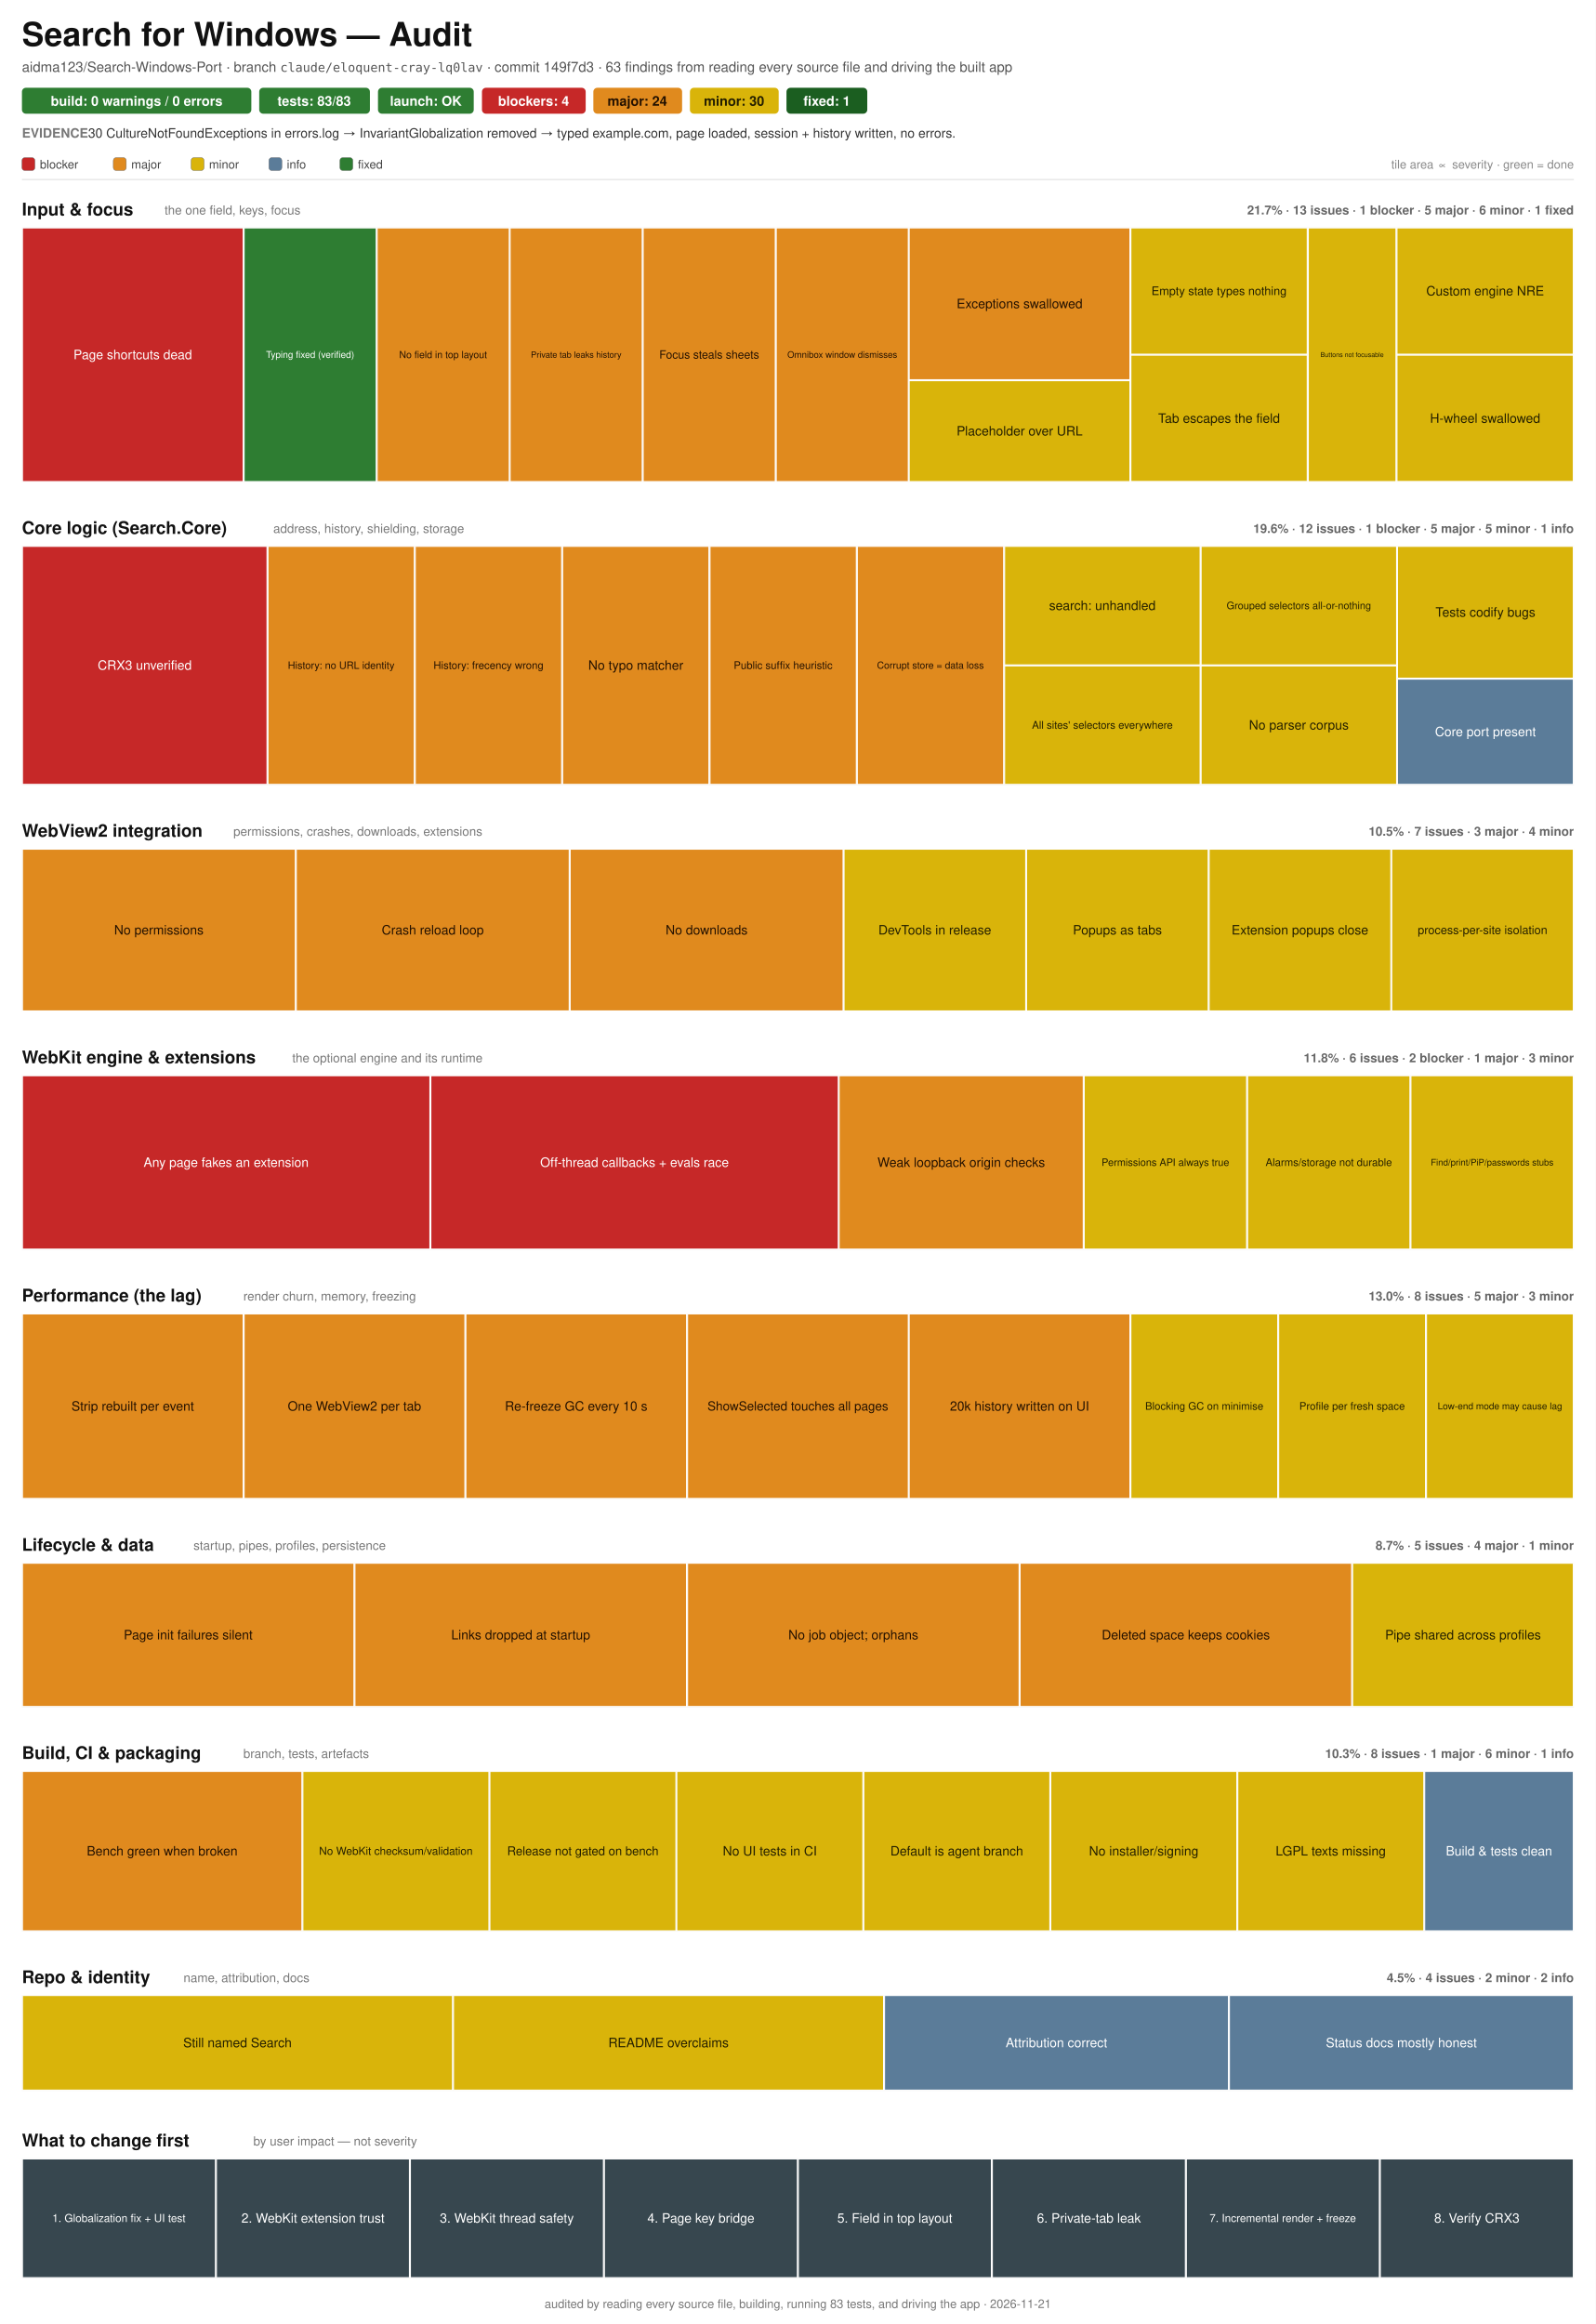
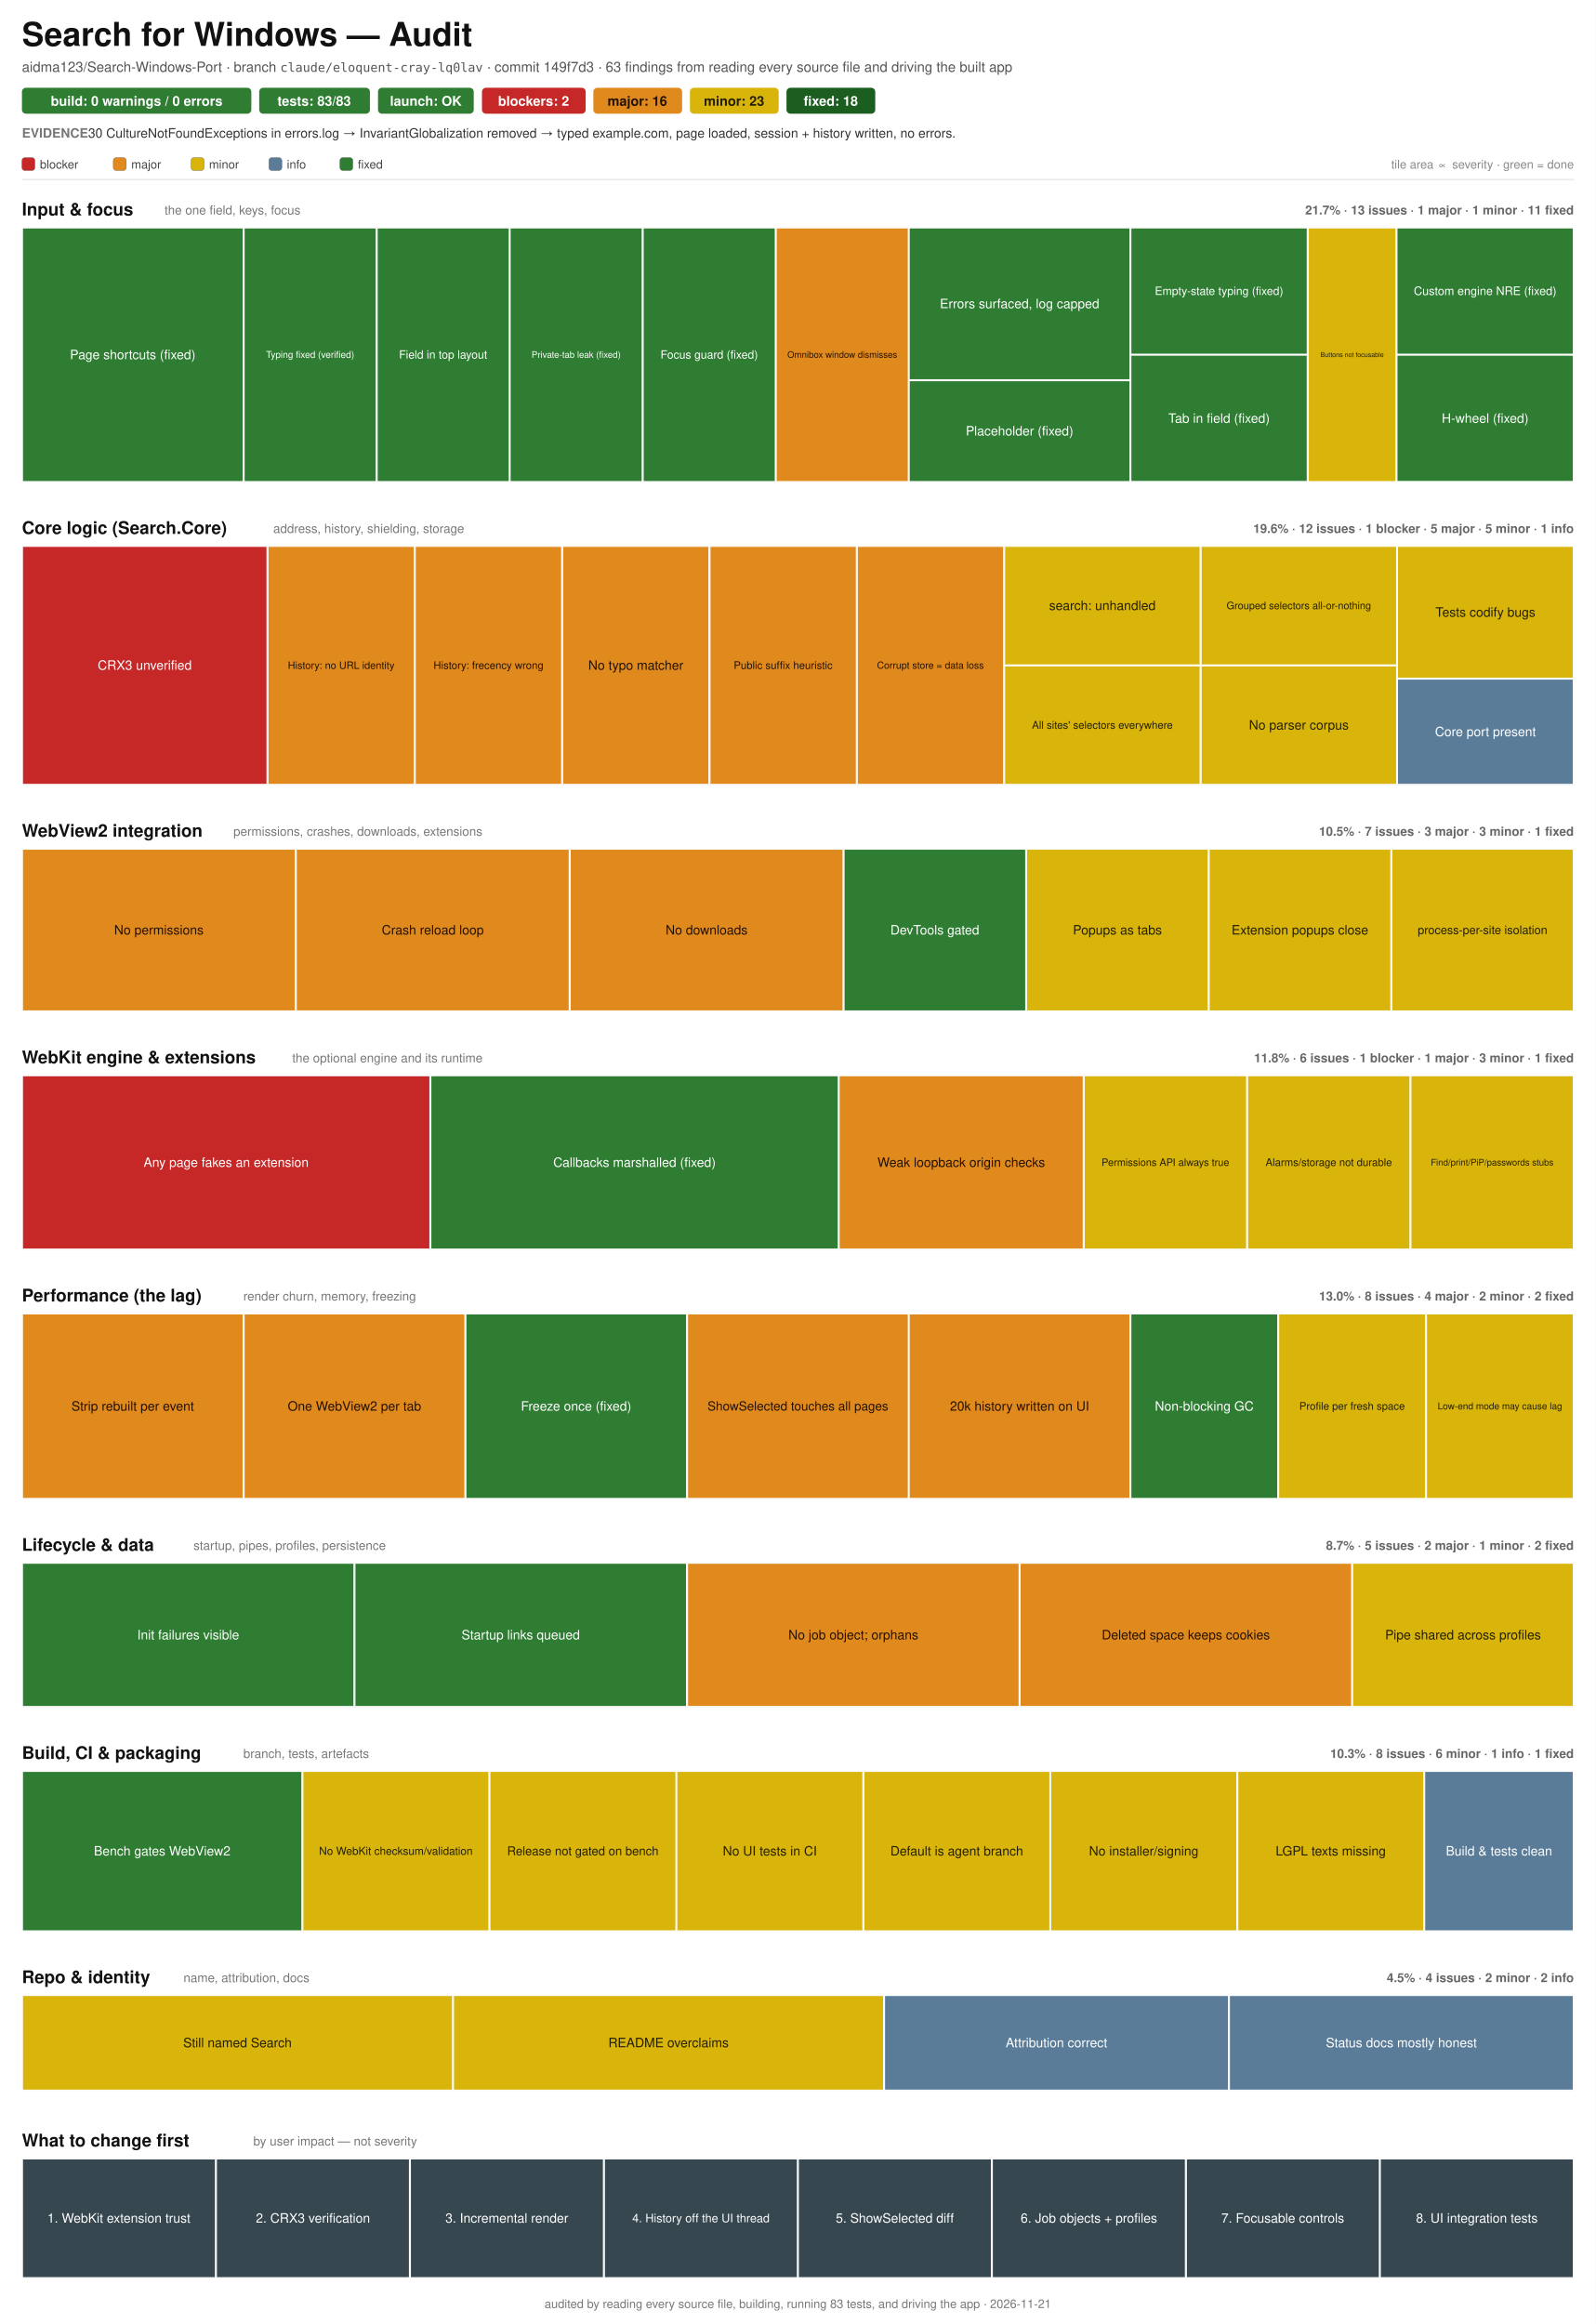
<svg xmlns="http://www.w3.org/2000/svg" width="1600" height="2330" viewBox="0 0 1600 2330" font-family="Segoe UI, Helvetica, Arial, sans-serif">
  <rect width="1600" height="2330" fill="#ffffff" />
  <text x="22" y="46" font-size="33" font-weight="bold" fill="#111">Search for Windows — Audit</text>
  <text x="22" y="72" font-size="14" fill="#555">aidma123/Search-Windows-Port · branch <tspan font-family="Consolas, 'Cascadia Mono', monospace" font-size="12.5">claude/eloquent-cray-lq0lav</tspan> · commit 149f7d3 · 63 findings from reading every source file and driving the built app</text>
  <rect x="22" y="88" width="230" height="26" rx="4" fill="#2e7d32" />
  <text x="137" y="106" font-size="13.5" font-weight="bold" fill="#fff" text-anchor="middle">build: 0 warnings / 0 errors</text>
  <rect x="259.9" y="88" width="111" height="26" rx="4" fill="#2e7d32" />
  <text x="315" y="106" font-size="13.5" font-weight="bold" fill="#fff" text-anchor="middle">tests: 83/83</text>
  <rect x="379.0" y="88" width="96" height="26" rx="4" fill="#2e7d32" />
  <text x="427" y="106" font-size="13.5" font-weight="bold" fill="#fff" text-anchor="middle">launch: OK</text>
  <rect x="483.25" y="88" width="104" height="26" rx="4" fill="#c62828" />
-   <text x="535" y="106" font-size="13.5" font-weight="bold" fill="#fff" text-anchor="middle">blockers: 4</text>
+   <text x="535" y="106" font-size="13.5" font-weight="bold" fill="#fff" text-anchor="middle">blockers: 2</text>
  <rect x="594.925" y="88" width="89" height="26" rx="4" fill="#e08a1e" />
-   <text x="639" y="106" font-size="13.5" font-weight="bold" fill="#241100" text-anchor="middle">major: 24</text>
+   <text x="639" y="106" font-size="13.5" font-weight="bold" fill="#241100" text-anchor="middle">major: 16</text>
  <rect x="691.75" y="88" width="89" height="26" rx="4" fill="#d9b40a" />
-   <text x="736" y="106" font-size="13.5" font-weight="bold" fill="#241f00" text-anchor="middle">minor: 30</text>
-   <rect x="788.575" y="88" width="81" height="26" rx="4" fill="#1b5e20" />
-   <text x="829" y="106" font-size="13.5" font-weight="bold" fill="#fff" text-anchor="middle">fixed: 1</text>
+   <text x="736" y="106" font-size="13.5" font-weight="bold" fill="#241f00" text-anchor="middle">minor: 23</text>
+   <rect x="788.575" y="88" width="89" height="26" rx="4" fill="#1b5e20" />
+   <text x="833" y="106" font-size="13.5" font-weight="bold" fill="#fff" text-anchor="middle">fixed: 18</text>
  <text x="22" y="138" font-size="13" fill="#333">
    <tspan font-weight="bold" fill="#777">EVIDENCE  </tspan>30 CultureNotFoundExceptions in errors.log → InvariantGlobalization removed → typed example.com, page loaded, session + history written, no errors.</text>
  <rect x="22" y="158" width="13" height="13" rx="3" fill="#c62828" stroke="#666" stroke-width="0.4" />
  <text x="40" y="169" font-size="12" fill="#444">blocker</text>
  <rect x="113.6" y="158" width="13" height="13" rx="3" fill="#e08a1e" stroke="#666" stroke-width="0.4" />
  <text x="131.6" y="169" font-size="12" fill="#444">major</text>
  <rect x="191.6" y="158" width="13" height="13" rx="3" fill="#d9b40a" stroke="#666" stroke-width="0.4" />
  <text x="209.6" y="169" font-size="12" fill="#444">minor</text>
  <rect x="269.6" y="158" width="13" height="13" rx="3" fill="#5b7c99" stroke="#666" stroke-width="0.4" />
  <text x="287.6" y="169" font-size="12" fill="#444">info</text>
  <rect x="340.8" y="158" width="13" height="13" rx="3" fill="#2e7d32" stroke="#666" stroke-width="0.4" />
  <text x="358.8" y="169" font-size="12" fill="#444">fixed</text>
  <text x="1578" y="169" font-size="12" fill="#888" text-anchor="end">tile area ∝ severity · green = done</text>
  <line x1="22" y1="180" x2="1578" y2="180" stroke="#e0e0e0" />
  <text x="22" y="216" font-size="17.5" font-weight="bold" fill="#111">Input &amp; focus</text>
  <text x="165" y="215" font-size="12.5" fill="#777">the one field, keys, focus</text>
-   <text x="1578" y="215" font-size="12.5" font-weight="bold" fill="#666" text-anchor="end">21.7% · 13 issues · 1 blocker · 5 major · 6 minor · 1 fixed</text>
+   <text x="1578" y="215" font-size="12.5" font-weight="bold" fill="#666" text-anchor="end">21.7% · 13 issues · 1 major · 1 minor · 11 fixed</text>
  <rect x="22" y="228" width="1556" height="255" fill="#efefef" />
-   <rect x="22.5" y="228.5" width="221.3" height="254.3" fill="#c62828" stroke="#ffffff" stroke-width="1" />
-   <text x="133.1" y="360.1" font-size="13.0" fill="#ffffff" text-anchor="middle">Page shortcuts dead</text>
+   <rect x="22.5" y="228.5" width="221.3" height="254.3" fill="#2e7d32" stroke="#ffffff" stroke-width="1" />
+   <text x="133.1" y="360.1" font-size="13.0" fill="#ffffff" text-anchor="middle">Page shortcuts (fixed)</text>
  <rect x="244.8" y="228.5" width="132.4" height="254.3" fill="#2e7d32" stroke="#ffffff" stroke-width="1" />
  <text x="311.0" y="358.8" font-size="9.4" fill="#ffffff" text-anchor="middle">Typing fixed (verified)</text>
-   <rect x="378.2" y="228.5" width="132.4" height="254.3" fill="#e08a1e" stroke="#ffffff" stroke-width="1" />
-   <text x="444.3" y="359.0" font-size="9.8" fill="#241100" text-anchor="middle">No field in top layout</text>
-   <rect x="511.5" y="228.5" width="132.4" height="254.3" fill="#e08a1e" stroke="#ffffff" stroke-width="1" />
-   <text x="577.7" y="358.6" font-size="8.6" fill="#241100" text-anchor="middle">Private tab leaks history</text>
-   <rect x="644.9" y="228.5" width="132.4" height="254.3" fill="#e08a1e" stroke="#ffffff" stroke-width="1" />
-   <text x="711.1" y="359.5" font-size="11.4" fill="#241100" text-anchor="middle">Focus steals sheets</text>
+   <rect x="378.2" y="228.5" width="132.4" height="254.3" fill="#2e7d32" stroke="#ffffff" stroke-width="1" />
+   <text x="444.3" y="359.5" font-size="11.4" fill="#ffffff" text-anchor="middle">Field in top layout</text>
+   <rect x="511.5" y="228.5" width="132.4" height="254.3" fill="#2e7d32" stroke="#ffffff" stroke-width="1" />
+   <text x="577.7" y="358.7" font-size="9.0" fill="#ffffff" text-anchor="middle">Private-tab leak (fixed)</text>
+   <rect x="644.9" y="228.5" width="132.4" height="254.3" fill="#2e7d32" stroke="#ffffff" stroke-width="1" />
+   <text x="711.1" y="359.5" font-size="11.4" fill="#ffffff" text-anchor="middle">Focus guard (fixed)</text>
  <rect x="778.3" y="228.5" width="132.4" height="254.3" fill="#e08a1e" stroke="#ffffff" stroke-width="1" />
  <text x="844.5" y="358.7" font-size="9.0" fill="#241100" text-anchor="middle">Omnibox window dismisses</text>
-   <rect x="911.6" y="228.5" width="221.3" height="152.2" fill="#e08a1e" stroke="#ffffff" stroke-width="1" />
-   <text x="1022.3" y="309.0" font-size="13.0" fill="#241100" text-anchor="middle">Exceptions swallowed</text>
-   <rect x="911.6" y="381.7" width="221.3" height="101.1" fill="#d9b40a" stroke="#ffffff" stroke-width="1" />
-   <text x="1022.3" y="436.6" font-size="13.0" fill="#241f00" text-anchor="middle">Placeholder over URL</text>
-   <rect x="1133.9" y="228.5" width="176.8" height="126.6" fill="#d9b40a" stroke="#ffffff" stroke-width="1" />
-   <text x="1222.3" y="295.8" font-size="11.8" fill="#241f00" text-anchor="middle">Empty state types nothing</text>
-   <rect x="1133.9" y="356.1" width="176.8" height="126.6" fill="#d9b40a" stroke="#ffffff" stroke-width="1" />
-   <text x="1222.3" y="423.9" font-size="13.0" fill="#241f00" text-anchor="middle">Tab escapes the field</text>
+   <rect x="911.6" y="228.5" width="221.3" height="152.2" fill="#2e7d32" stroke="#ffffff" stroke-width="1" />
+   <text x="1022.3" y="309.0" font-size="13.0" fill="#ffffff" text-anchor="middle">Errors surfaced, log capped</text>
+   <rect x="911.6" y="381.7" width="221.3" height="101.1" fill="#2e7d32" stroke="#ffffff" stroke-width="1" />
+   <text x="1022.3" y="436.6" font-size="13.0" fill="#ffffff" text-anchor="middle">Placeholder (fixed)</text>
+   <rect x="1133.9" y="228.5" width="176.8" height="126.6" fill="#2e7d32" stroke="#ffffff" stroke-width="1" />
+   <text x="1222.3" y="295.7" font-size="11.4" fill="#ffffff" text-anchor="middle">Empty-state typing (fixed)</text>
+   <rect x="1133.9" y="356.1" width="176.8" height="126.6" fill="#2e7d32" stroke="#ffffff" stroke-width="1" />
+   <text x="1222.3" y="423.9" font-size="13.0" fill="#ffffff" text-anchor="middle">Tab in field (fixed)</text>
  <rect x="1311.8" y="228.5" width="87.9" height="254.3" fill="#d9b40a" stroke="#ffffff" stroke-width="1" />
  <text x="1355.7" y="357.9" font-size="6.6" fill="#241f00" text-anchor="middle">Buttons not focusable</text>
-   <rect x="1400.7" y="228.5" width="176.8" height="126.6" fill="#d9b40a" stroke="#ffffff" stroke-width="1" />
-   <text x="1489.1" y="296.2" font-size="13.0" fill="#241f00" text-anchor="middle">Custom engine NRE</text>
-   <rect x="1400.7" y="356.1" width="176.8" height="126.6" fill="#d9b40a" stroke="#ffffff" stroke-width="1" />
-   <text x="1489.1" y="423.9" font-size="13.0" fill="#241f00" text-anchor="middle">H-wheel swallowed</text>
+   <rect x="1400.7" y="228.5" width="176.8" height="126.6" fill="#2e7d32" stroke="#ffffff" stroke-width="1" />
+   <text x="1489.1" y="295.8" font-size="11.8" fill="#ffffff" text-anchor="middle">Custom engine NRE (fixed)</text>
+   <rect x="1400.7" y="356.1" width="176.8" height="126.6" fill="#2e7d32" stroke="#ffffff" stroke-width="1" />
+   <text x="1489.1" y="423.9" font-size="13.0" fill="#ffffff" text-anchor="middle">H-wheel (fixed)</text>
  <text x="22" y="535.285" font-size="17.5" font-weight="bold" fill="#111">Core logic (Search.Core)</text>
  <text x="274" y="534.285" font-size="12.5" fill="#777">address, history, shielding, storage</text>
  <text x="1578" y="534.285" font-size="12.5" font-weight="bold" fill="#666" text-anchor="end">19.6% · 12 issues · 1 blocker · 5 major · 5 minor · 1 info</text>
  <rect x="22" y="547.285" width="1556" height="240" fill="#efefef" />
  <rect x="22.5" y="547.8" width="245.2" height="238.6" fill="#c62828" stroke="#ffffff" stroke-width="1" />
  <text x="145.1" y="671.5" font-size="13.0" fill="#ffffff" text-anchor="middle">CRX3 unverified</text>
  <rect x="268.7" y="547.8" width="146.7" height="238.6" fill="#e08a1e" stroke="#ffffff" stroke-width="1" />
  <text x="342.1" y="670.6" font-size="10.2" fill="#241100" text-anchor="middle">History: no URL identity</text>
  <rect x="416.4" y="547.8" width="146.7" height="238.6" fill="#e08a1e" stroke="#ffffff" stroke-width="1" />
  <text x="489.8" y="670.7" font-size="10.6" fill="#241100" text-anchor="middle">History: frecency wrong</text>
  <rect x="564.1" y="547.8" width="146.7" height="238.6" fill="#e08a1e" stroke="#ffffff" stroke-width="1" />
  <text x="637.5" y="671.5" font-size="13.0" fill="#241100" text-anchor="middle">No typo matcher</text>
  <rect x="711.9" y="547.8" width="146.7" height="238.6" fill="#e08a1e" stroke="#ffffff" stroke-width="1" />
  <text x="785.2" y="670.7" font-size="10.6" fill="#241100" text-anchor="middle">Public suffix heuristic</text>
  <rect x="859.6" y="547.8" width="146.7" height="238.6" fill="#e08a1e" stroke="#ffffff" stroke-width="1" />
  <text x="932.9" y="670.4" font-size="9.8" fill="#241100" text-anchor="middle">Corrupt store = data loss</text>
  <rect x="1007.3" y="547.8" width="196.0" height="118.8" fill="#d9b40a" stroke="#ffffff" stroke-width="1" />
  <text x="1105.3" y="611.6" font-size="13.0" fill="#241f00" text-anchor="middle">search: unhandled</text>
  <rect x="1007.3" y="667.6" width="196.0" height="118.8" fill="#d9b40a" stroke="#ffffff" stroke-width="1" />
  <text x="1105.3" y="730.6" font-size="10.6" fill="#241f00" text-anchor="middle">All sites' selectors everywhere</text>
  <rect x="1204.3" y="547.8" width="196.0" height="118.8" fill="#d9b40a" stroke="#ffffff" stroke-width="1" />
  <text x="1302.3" y="610.7" font-size="10.2" fill="#241f00" text-anchor="middle">Grouped selectors all-or-nothing</text>
  <rect x="1204.3" y="667.6" width="196.0" height="118.8" fill="#d9b40a" stroke="#ffffff" stroke-width="1" />
  <text x="1302.3" y="731.4" font-size="13.0" fill="#241f00" text-anchor="middle">No parser corpus</text>
  <rect x="1401.2" y="547.8" width="176.3" height="132.1" fill="#d9b40a" stroke="#ffffff" stroke-width="1" />
  <text x="1489.4" y="618.3" font-size="13.0" fill="#241f00" text-anchor="middle">Tests codify bugs</text>
  <rect x="1401.2" y="680.9" width="176.3" height="105.5" fill="#5b7c99" stroke="#ffffff" stroke-width="1" />
  <text x="1489.4" y="738.1" font-size="13.0" fill="#ffffff" text-anchor="middle">Core port present</text>
  <text x="22" y="838.896" font-size="17.5" font-weight="bold" fill="#111">WebView2 integration</text>
  <text x="234" y="837.896" font-size="12.5" fill="#777">permissions, crashes, downloads, extensions</text>
-   <text x="1578" y="837.896" font-size="12.5" font-weight="bold" fill="#666" text-anchor="end">10.5% · 7 issues · 3 major · 4 minor</text>
+   <text x="1578" y="837.896" font-size="12.5" font-weight="bold" fill="#666" text-anchor="end">10.5% · 7 issues · 3 major · 3 minor · 1 fixed</text>
  <rect x="22" y="850.896" width="1556" height="163" fill="#efefef" />
  <rect x="22.5" y="851.4" width="273.6" height="162.1" fill="#e08a1e" stroke="#ffffff" stroke-width="1" />
  <text x="159.3" y="936.9" font-size="13.0" fill="#241100" text-anchor="middle">No permissions</text>
  <rect x="297.1" y="851.4" width="273.6" height="162.1" fill="#e08a1e" stroke="#ffffff" stroke-width="1" />
  <text x="433.9" y="936.9" font-size="13.0" fill="#241100" text-anchor="middle">Crash reload loop</text>
  <rect x="571.7" y="851.4" width="273.6" height="162.1" fill="#e08a1e" stroke="#ffffff" stroke-width="1" />
  <text x="708.5" y="936.9" font-size="13.0" fill="#241100" text-anchor="middle">No downloads</text>
-   <rect x="846.3" y="851.4" width="182.1" height="162.1" fill="#d9b40a" stroke="#ffffff" stroke-width="1" />
-   <text x="937.3" y="936.9" font-size="13.0" fill="#241f00" text-anchor="middle">DevTools in release</text>
+   <rect x="846.3" y="851.4" width="182.1" height="162.1" fill="#2e7d32" stroke="#ffffff" stroke-width="1" />
+   <text x="937.3" y="936.9" font-size="13.0" fill="#ffffff" text-anchor="middle">DevTools gated</text>
  <rect x="1029.3" y="851.4" width="182.1" height="162.1" fill="#d9b40a" stroke="#ffffff" stroke-width="1" />
  <text x="1120.4" y="936.9" font-size="13.0" fill="#241f00" text-anchor="middle">Popups as tabs</text>
  <rect x="1212.4" y="851.4" width="182.1" height="162.1" fill="#d9b40a" stroke="#ffffff" stroke-width="1" />
  <text x="1303.4" y="936.9" font-size="13.0" fill="#241f00" text-anchor="middle">Extension popups close</text>
  <rect x="1395.4" y="851.4" width="182.1" height="162.1" fill="#d9b40a" stroke="#ffffff" stroke-width="1" />
  <text x="1486.5" y="936.5" font-size="11.8" fill="#241f00" text-anchor="middle">process-per-site isolation</text>
  <text x="22" y="1066.044" font-size="17.5" font-weight="bold" fill="#111">WebKit engine &amp; extensions</text>
  <text x="293" y="1065.044" font-size="12.5" fill="#777">the optional engine and its runtime</text>
-   <text x="1578" y="1065.044" font-size="12.5" font-weight="bold" fill="#666" text-anchor="end">11.8% · 6 issues · 2 blocker · 1 major · 3 minor</text>
+   <text x="1578" y="1065.044" font-size="12.5" font-weight="bold" fill="#666" text-anchor="end">11.8% · 6 issues · 1 blocker · 1 major · 3 minor · 1 fixed</text>
  <rect x="22" y="1078.044" width="1556" height="175" fill="#efefef" />
  <rect x="22.5" y="1078.5" width="408.5" height="173.8" fill="#c62828" stroke="#ffffff" stroke-width="1" />
  <text x="226.7" y="1169.9" font-size="13.0" fill="#ffffff" text-anchor="middle">Any page fakes an extension</text>
-   <rect x="432.0" y="1078.5" width="408.5" height="173.8" fill="#c62828" stroke="#ffffff" stroke-width="1" />
-   <text x="636.2" y="1169.9" font-size="13.0" fill="#ffffff" text-anchor="middle">Off-thread callbacks + evals race</text>
+   <rect x="432.0" y="1078.5" width="408.5" height="173.8" fill="#2e7d32" stroke="#ffffff" stroke-width="1" />
+   <text x="636.2" y="1169.9" font-size="13.0" fill="#ffffff" text-anchor="middle">Callbacks marshalled (fixed)</text>
  <rect x="841.4" y="1078.5" width="244.7" height="173.8" fill="#e08a1e" stroke="#ffffff" stroke-width="1" />
  <text x="963.8" y="1169.9" font-size="13.0" fill="#241100" text-anchor="middle">Weak loopback origin checks</text>
  <rect x="1087.1" y="1078.5" width="162.8" height="173.8" fill="#d9b40a" stroke="#ffffff" stroke-width="1" />
  <text x="1168.5" y="1168.9" font-size="10.2" fill="#241f00" text-anchor="middle">Permissions API always true</text>
  <rect x="1250.9" y="1078.5" width="162.8" height="173.8" fill="#d9b40a" stroke="#ffffff" stroke-width="1" />
  <text x="1332.3" y="1169.0" font-size="10.6" fill="#241f00" text-anchor="middle">Alarms/storage not durable</text>
  <rect x="1414.7" y="1078.5" width="162.8" height="173.8" fill="#d9b40a" stroke="#ffffff" stroke-width="1" />
  <text x="1496.1" y="1168.5" font-size="9.0" fill="#241f00" text-anchor="middle">Find/print/PiP/passwords stubs</text>
  <text x="22" y="1304.839" font-size="17.5" font-weight="bold" fill="#111">Performance (the lag)</text>
  <text x="244" y="1303.839" font-size="12.5" fill="#777">render churn, memory, freezing</text>
-   <text x="1578" y="1303.839" font-size="12.5" font-weight="bold" fill="#666" text-anchor="end">13.0% · 8 issues · 5 major · 3 minor</text>
+   <text x="1578" y="1303.839" font-size="12.5" font-weight="bold" fill="#666" text-anchor="end">13.0% · 8 issues · 4 major · 2 minor · 2 fixed</text>
  <rect x="22" y="1316.839" width="1556" height="186" fill="#efefef" />
  <rect x="22.5" y="1317.3" width="221.3" height="185.0" fill="#e08a1e" stroke="#ffffff" stroke-width="1" />
  <text x="133.1" y="1414.3" font-size="13.0" fill="#241100" text-anchor="middle">Strip rebuilt per event</text>
  <rect x="244.8" y="1317.3" width="221.3" height="185.0" fill="#e08a1e" stroke="#ffffff" stroke-width="1" />
  <text x="355.4" y="1414.3" font-size="13.0" fill="#241100" text-anchor="middle">One WebView2 per tab</text>
-   <rect x="467.1" y="1317.3" width="221.3" height="185.0" fill="#e08a1e" stroke="#ffffff" stroke-width="1" />
-   <text x="577.7" y="1414.3" font-size="13.0" fill="#241100" text-anchor="middle">Re-freeze GC every 10 s</text>
+   <rect x="467.1" y="1317.3" width="221.3" height="185.0" fill="#2e7d32" stroke="#ffffff" stroke-width="1" />
+   <text x="577.7" y="1414.3" font-size="13.0" fill="#ffffff" text-anchor="middle">Freeze once (fixed)</text>
  <rect x="689.4" y="1317.3" width="221.3" height="185.0" fill="#e08a1e" stroke="#ffffff" stroke-width="1" />
  <text x="800.0" y="1414.1" font-size="12.6" fill="#241100" text-anchor="middle">ShowSelected touches all pages</text>
  <rect x="911.6" y="1317.3" width="221.3" height="185.0" fill="#e08a1e" stroke="#ffffff" stroke-width="1" />
  <text x="1022.3" y="1414.3" font-size="13.0" fill="#241100" text-anchor="middle">20k history written on UI</text>
-   <rect x="1133.9" y="1317.3" width="147.2" height="185.0" fill="#d9b40a" stroke="#ffffff" stroke-width="1" />
-   <text x="1207.5" y="1413.4" font-size="10.6" fill="#241f00" text-anchor="middle">Blocking GC on minimise</text>
+   <rect x="1133.9" y="1317.3" width="147.2" height="185.0" fill="#2e7d32" stroke="#ffffff" stroke-width="1" />
+   <text x="1207.5" y="1414.3" font-size="13.0" fill="#ffffff" text-anchor="middle">Non-blocking GC</text>
  <rect x="1282.1" y="1317.3" width="147.2" height="185.0" fill="#d9b40a" stroke="#ffffff" stroke-width="1" />
  <text x="1355.7" y="1413.4" font-size="10.6" fill="#241f00" text-anchor="middle">Profile per fresh space</text>
  <rect x="1430.3" y="1317.3" width="147.2" height="185.0" fill="#d9b40a" stroke="#ffffff" stroke-width="1" />
  <text x="1503.9" y="1413.0" font-size="9.4" fill="#241f00" text-anchor="middle">Low-end mode may cause lag</text>
  <text x="22" y="1554.825" font-size="17.5" font-weight="bold" fill="#111">Lifecycle &amp; data</text>
  <text x="194" y="1553.825" font-size="12.5" fill="#777">startup, pipes, profiles, persistence</text>
-   <text x="1578" y="1553.825" font-size="12.5" font-weight="bold" fill="#666" text-anchor="end">8.7% · 5 issues · 4 major · 1 minor</text>
+   <text x="1578" y="1553.825" font-size="12.5" font-weight="bold" fill="#666" text-anchor="end">8.7% · 5 issues · 2 major · 1 minor · 2 fixed</text>
  <rect x="22" y="1566.825" width="1556" height="145" fill="#efefef" />
-   <rect x="22.5" y="1567.3" width="332.4" height="143.6" fill="#e08a1e" stroke="#ffffff" stroke-width="1" />
-   <text x="188.7" y="1643.6" font-size="13.0" fill="#241100" text-anchor="middle">Page init failures silent</text>
-   <rect x="355.9" y="1567.3" width="332.4" height="143.6" fill="#e08a1e" stroke="#ffffff" stroke-width="1" />
-   <text x="522.1" y="1643.6" font-size="13.0" fill="#241100" text-anchor="middle">Links dropped at startup</text>
+   <rect x="22.5" y="1567.3" width="332.4" height="143.6" fill="#2e7d32" stroke="#ffffff" stroke-width="1" />
+   <text x="188.7" y="1643.6" font-size="13.0" fill="#ffffff" text-anchor="middle">Init failures visible</text>
+   <rect x="355.9" y="1567.3" width="332.4" height="143.6" fill="#2e7d32" stroke="#ffffff" stroke-width="1" />
+   <text x="522.1" y="1643.6" font-size="13.0" fill="#ffffff" text-anchor="middle">Startup links queued</text>
  <rect x="689.4" y="1567.3" width="332.4" height="143.6" fill="#e08a1e" stroke="#ffffff" stroke-width="1" />
  <text x="855.6" y="1643.6" font-size="13.0" fill="#241100" text-anchor="middle">No job object; orphans</text>
  <rect x="1022.8" y="1567.3" width="332.4" height="143.6" fill="#e08a1e" stroke="#ffffff" stroke-width="1" />
  <text x="1189.0" y="1643.6" font-size="13.0" fill="#241100" text-anchor="middle">Deleted space keeps cookies</text>
  <rect x="1356.2" y="1567.3" width="221.3" height="143.6" fill="#d9b40a" stroke="#ffffff" stroke-width="1" />
  <text x="1466.9" y="1643.6" font-size="13.0" fill="#241f00" text-anchor="middle">Pipe shared across profiles</text>
  <text x="22" y="1763.469" font-size="17.5" font-weight="bold" fill="#111">Build, CI &amp; packaging</text>
  <text x="244" y="1762.469" font-size="12.5" fill="#777">branch, tests, artefacts</text>
-   <text x="1578" y="1762.469" font-size="12.5" font-weight="bold" fill="#666" text-anchor="end">10.3% · 8 issues · 1 major · 6 minor · 1 info</text>
+   <text x="1578" y="1762.469" font-size="12.5" font-weight="bold" fill="#666" text-anchor="end">10.3% · 8 issues · 6 minor · 1 info · 1 fixed</text>
  <rect x="22" y="1775.469" width="1556" height="161" fill="#efefef" />
-   <rect x="22.5" y="1776.0" width="280.2" height="159.8" fill="#e08a1e" stroke="#ffffff" stroke-width="1" />
-   <text x="162.6" y="1860.3" font-size="13.0" fill="#241100" text-anchor="middle">Bench green when broken</text>
+   <rect x="22.5" y="1776.0" width="280.2" height="159.8" fill="#2e7d32" stroke="#ffffff" stroke-width="1" />
+   <text x="162.6" y="1860.3" font-size="13.0" fill="#ffffff" text-anchor="middle">Bench gates WebView2</text>
  <rect x="303.7" y="1776.0" width="186.5" height="159.8" fill="#d9b40a" stroke="#ffffff" stroke-width="1" />
  <text x="396.9" y="1859.6" font-size="11.0" fill="#241f00" text-anchor="middle">No WebKit checksum/validation</text>
  <rect x="491.2" y="1776.0" width="186.5" height="159.8" fill="#d9b40a" stroke="#ffffff" stroke-width="1" />
  <text x="584.4" y="1860.0" font-size="12.2" fill="#241f00" text-anchor="middle">Release not gated on bench</text>
  <rect x="678.6" y="1776.0" width="186.5" height="159.8" fill="#d9b40a" stroke="#ffffff" stroke-width="1" />
  <text x="771.9" y="1860.3" font-size="13.0" fill="#241f00" text-anchor="middle">No UI tests in CI</text>
  <rect x="866.1" y="1776.0" width="186.5" height="159.8" fill="#d9b40a" stroke="#ffffff" stroke-width="1" />
  <text x="959.3" y="1860.3" font-size="13.0" fill="#241f00" text-anchor="middle">Default is agent branch</text>
  <rect x="1053.6" y="1776.0" width="186.5" height="159.8" fill="#d9b40a" stroke="#ffffff" stroke-width="1" />
  <text x="1146.8" y="1860.3" font-size="13.0" fill="#241f00" text-anchor="middle">No installer/signing</text>
  <rect x="1241.1" y="1776.0" width="186.5" height="159.8" fill="#d9b40a" stroke="#ffffff" stroke-width="1" />
  <text x="1334.3" y="1860.3" font-size="13.0" fill="#241f00" text-anchor="middle">LGPL texts missing</text>
  <rect x="1428.5" y="1776.0" width="149.0" height="159.8" fill="#5b7c99" stroke="#ffffff" stroke-width="1" />
  <text x="1503.0" y="1860.3" font-size="13.0" fill="#ffffff" text-anchor="middle">Build &amp; tests clean</text>
  <text x="22" y="1988.226" font-size="17.5" font-weight="bold" fill="#111">Repo &amp; identity</text>
  <text x="184" y="1987.226" font-size="12.5" fill="#777">name, attribution, docs</text>
  <text x="1578" y="1987.226" font-size="12.5" font-weight="bold" fill="#666" text-anchor="end">4.5% · 4 issues · 2 minor · 2 info</text>
  <rect x="22" y="2000.226" width="1556" height="96" fill="#efefef" />
  <rect x="22.5" y="2000.7" width="431.2" height="94.8" fill="#d9b40a" stroke="#ffffff" stroke-width="1" />
  <text x="238.1" y="2052.5" font-size="13.0" fill="#241f00" text-anchor="middle">Still named Search</text>
  <rect x="454.7" y="2000.7" width="431.2" height="94.8" fill="#d9b40a" stroke="#ffffff" stroke-width="1" />
  <text x="670.3" y="2052.5" font-size="13.0" fill="#241f00" text-anchor="middle">README overclaims</text>
  <rect x="886.9" y="2000.7" width="344.8" height="94.8" fill="#5b7c99" stroke="#ffffff" stroke-width="1" />
  <text x="1059.3" y="2052.5" font-size="13.0" fill="#ffffff" text-anchor="middle">Attribution correct</text>
  <rect x="1232.7" y="2000.7" width="344.8" height="94.8" fill="#5b7c99" stroke="#ffffff" stroke-width="1" />
  <text x="1405.1" y="2052.5" font-size="13.0" fill="#ffffff" text-anchor="middle">Status docs mostly honest</text>
  <text x="22" y="2152.0" font-size="17.5" font-weight="bold" fill="#111">What to change first</text>
  <text x="254" y="2151.0" font-size="12.5" fill="#777">by user impact — not severity</text>
  <rect x="22" y="2164.0" width="1556" height="120" fill="#ececec" />
  <rect x="22.5" y="2164.5" width="193.5" height="119.0" fill="#37474f" stroke="#ffffff" stroke-width="1" />
-   <text x="119.2" y="2227.7" font-size="11.0" fill="#ffffff" text-anchor="middle">1. Globalization fix + UI test</text>
+   <text x="119.2" y="2228.4" font-size="13.0" fill="#ffffff" text-anchor="middle">1. WebKit extension trust</text>
  <rect x="217.0" y="2164.5" width="193.5" height="119.0" fill="#37474f" stroke="#ffffff" stroke-width="1" />
-   <text x="313.8" y="2228.4" font-size="13.0" fill="#ffffff" text-anchor="middle">2. WebKit extension trust</text>
+   <text x="313.8" y="2228.4" font-size="13.0" fill="#ffffff" text-anchor="middle">2. CRX3 verification</text>
  <rect x="411.5" y="2164.5" width="193.5" height="119.0" fill="#37474f" stroke="#ffffff" stroke-width="1" />
-   <text x="508.2" y="2228.4" font-size="13.0" fill="#ffffff" text-anchor="middle">3. WebKit thread safety</text>
+   <text x="508.2" y="2228.4" font-size="13.0" fill="#ffffff" text-anchor="middle">3. Incremental render</text>
  <rect x="606.0" y="2164.5" width="193.5" height="119.0" fill="#37474f" stroke="#ffffff" stroke-width="1" />
-   <text x="702.8" y="2228.4" font-size="13.0" fill="#ffffff" text-anchor="middle">4. Page key bridge</text>
+   <text x="702.8" y="2228.0" font-size="11.8" fill="#ffffff" text-anchor="middle">4. History off the UI thread</text>
  <rect x="800.5" y="2164.5" width="193.5" height="119.0" fill="#37474f" stroke="#ffffff" stroke-width="1" />
-   <text x="897.2" y="2228.4" font-size="13.0" fill="#ffffff" text-anchor="middle">5. Field in top layout</text>
+   <text x="897.2" y="2228.4" font-size="13.0" fill="#ffffff" text-anchor="middle">5. ShowSelected diff</text>
  <rect x="995.0" y="2164.5" width="193.5" height="119.0" fill="#37474f" stroke="#ffffff" stroke-width="1" />
-   <text x="1091.8" y="2228.4" font-size="13.0" fill="#ffffff" text-anchor="middle">6. Private-tab leak</text>
+   <text x="1091.8" y="2228.4" font-size="13.0" fill="#ffffff" text-anchor="middle">6. Job objects + profiles</text>
  <rect x="1189.5" y="2164.5" width="193.5" height="119.0" fill="#37474f" stroke="#ffffff" stroke-width="1" />
-   <text x="1286.2" y="2227.7" font-size="11.0" fill="#ffffff" text-anchor="middle">7. Incremental render + freeze</text>
+   <text x="1286.2" y="2228.4" font-size="13.0" fill="#ffffff" text-anchor="middle">7. Focusable controls</text>
  <rect x="1384.0" y="2164.5" width="193.5" height="119.0" fill="#37474f" stroke="#ffffff" stroke-width="1" />
-   <text x="1480.8" y="2228.4" font-size="13.0" fill="#ffffff" text-anchor="middle">8. Verify CRX3</text>
+   <text x="1480.8" y="2228.4" font-size="13.0" fill="#ffffff" text-anchor="middle">8. UI integration tests</text>
  <text x="800.0" y="2314" font-size="12" fill="#777" text-anchor="middle">audited by reading every source file, building, running 83 tests, and driving the app · 2026-11-21</text>
</svg>
